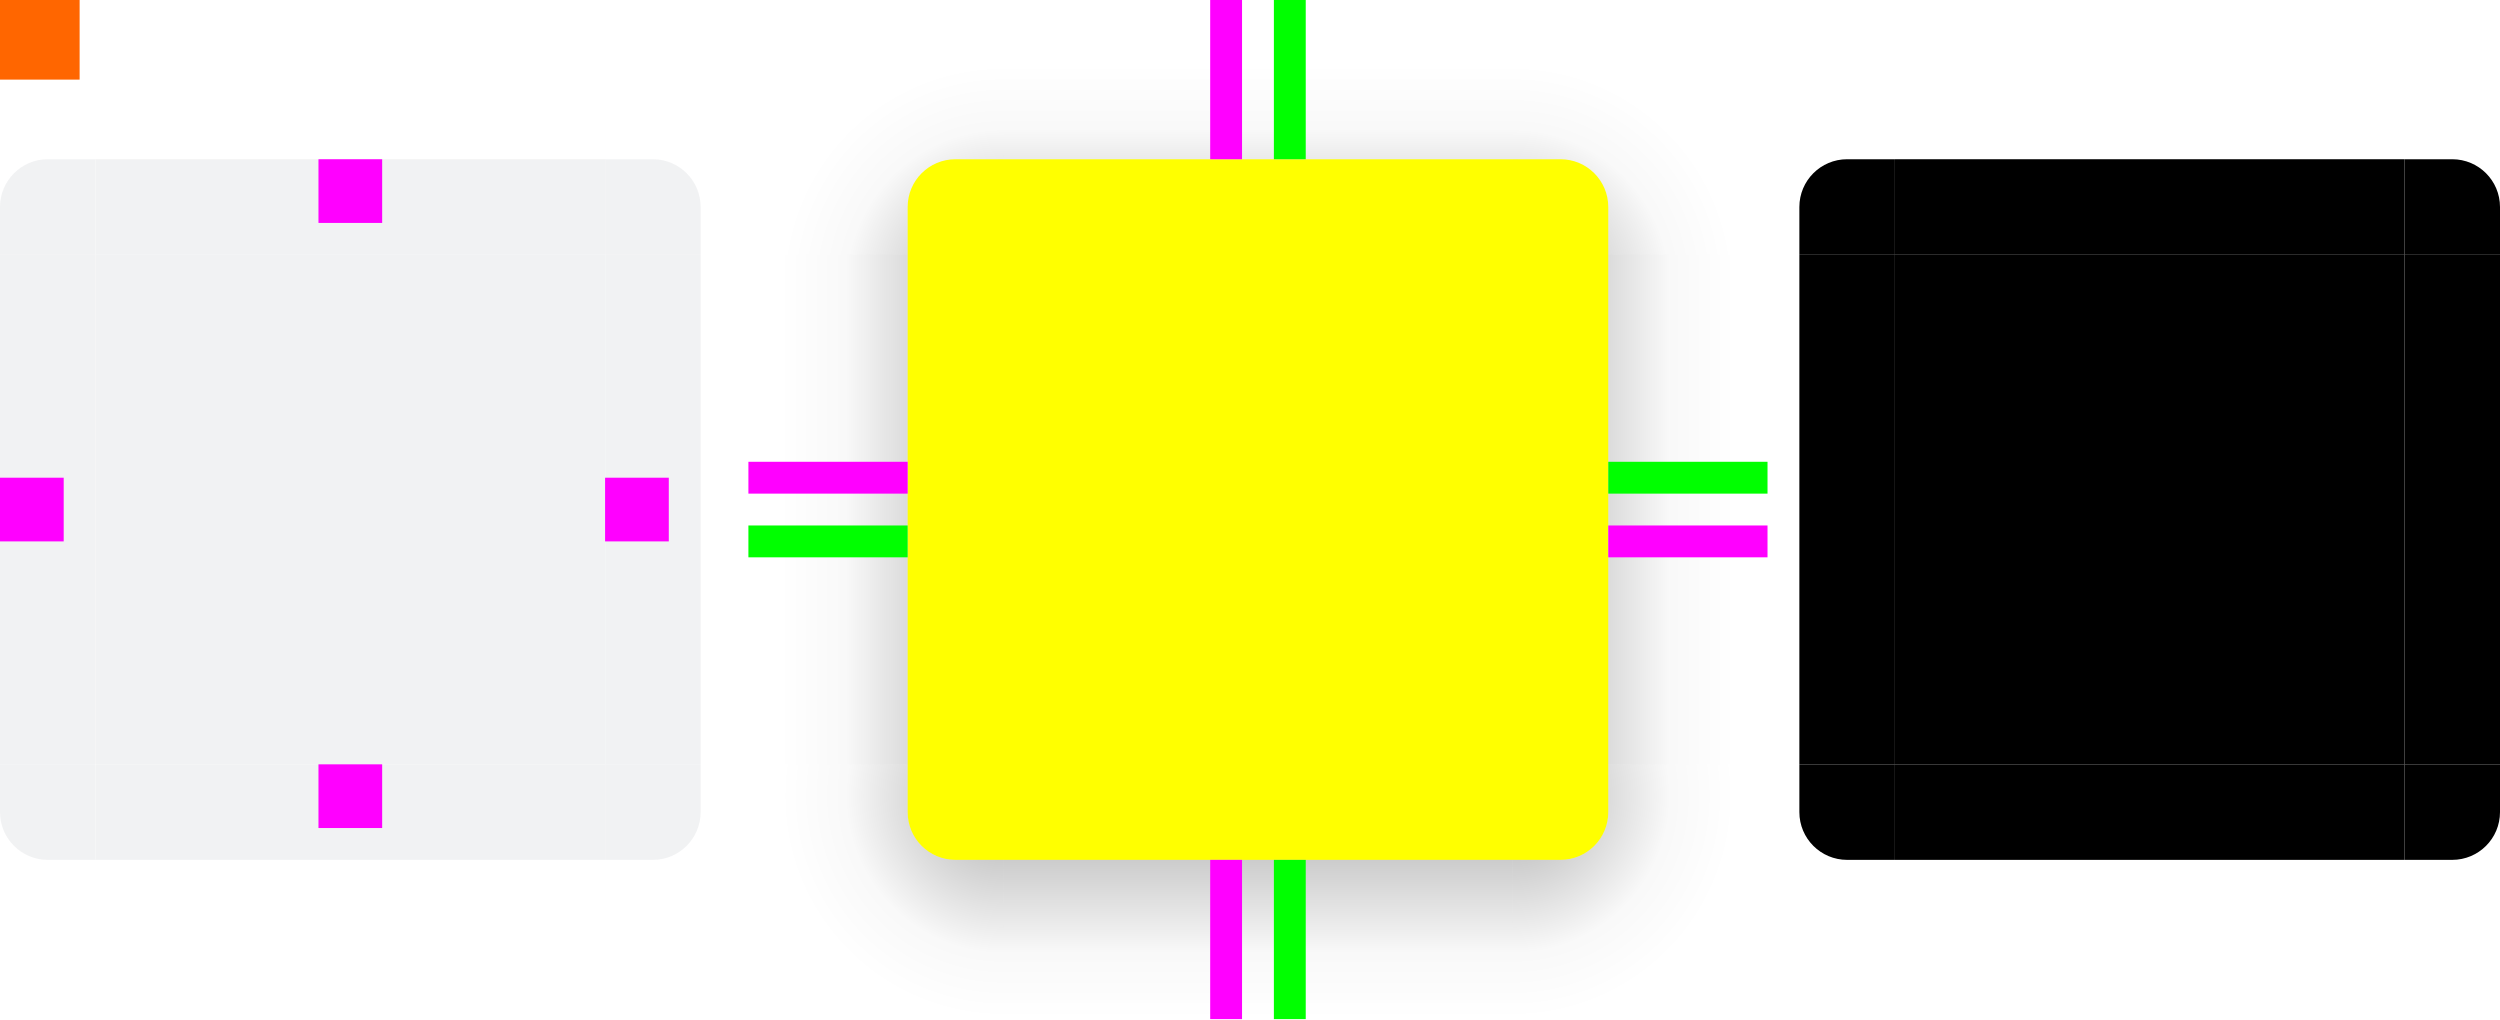
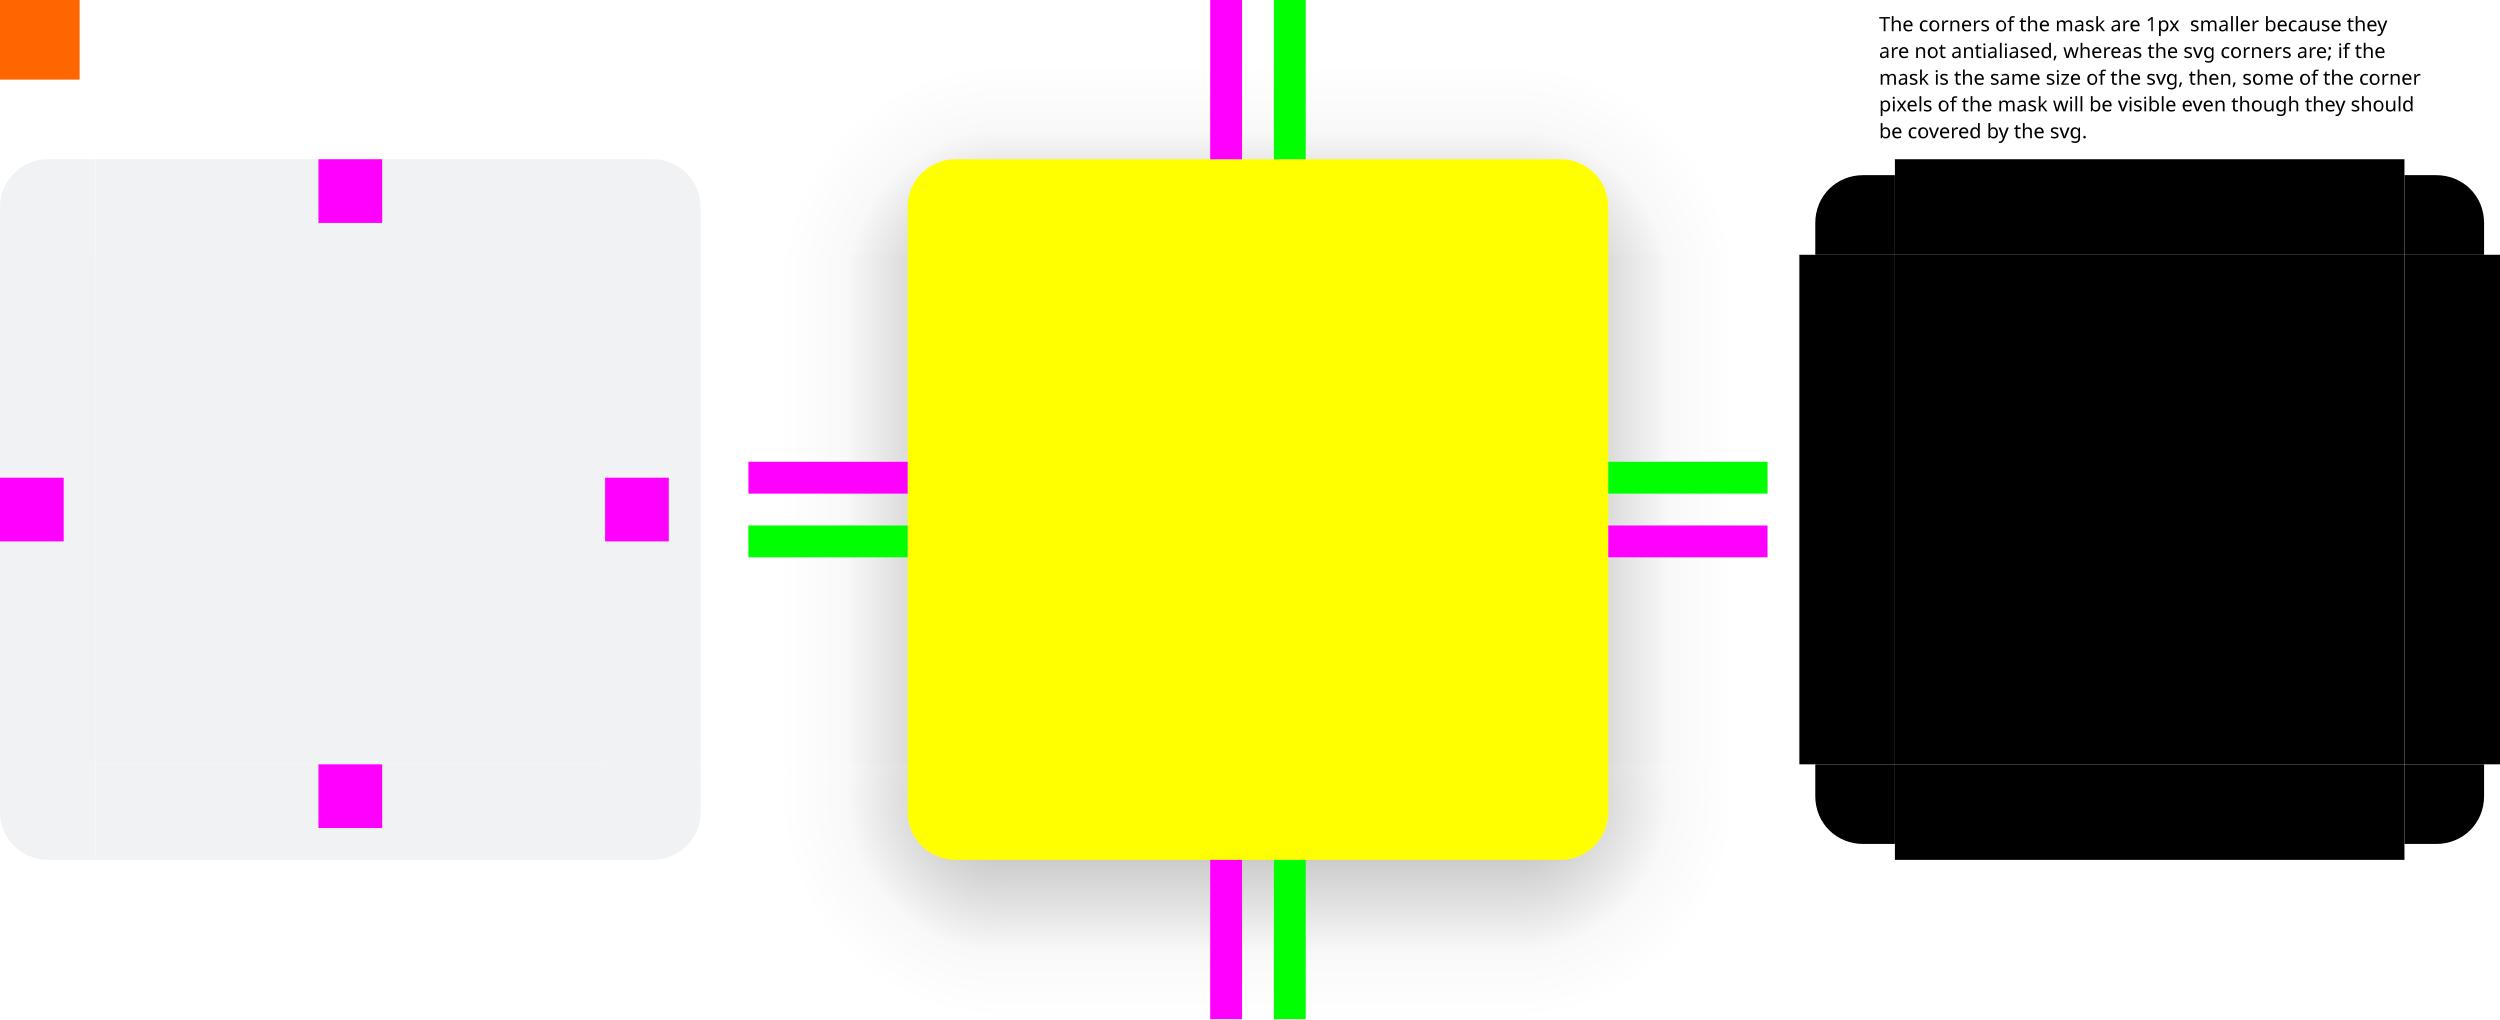
<svg xmlns="http://www.w3.org/2000/svg" xmlns:xlink="http://www.w3.org/1999/xlink" id="svg2" height="64" viewBox="0 0 157 64" width="157" version="1.1">
  <defs id="defs15">
    <style type="text/css" id="current-color-scheme">
            .ColorScheme-Text {
                color:#232629;
                stop-color:#232629;
            }
            .ColorScheme-Background {
                color:#eff0f1;
                stop-color:#eff0f1;
            }
        </style>
    <linearGradient id="shadow-side" gradientUnits="userSpaceOnUse">
      <stop id="stop1762" offset="0" style="stop-color:#000;stop-opacity:.2" />
      <stop id="stop1760" offset=".333" style="stop-color:#000;stop-opacity:.1" />
      <stop id="stop1758" offset=".5" style="stop-color:#000;stop-opacity:.05" />
      <stop id="stop1756" offset=".583" style="stop-color:#000;stop-opacity:.025" />
      <stop id="stop1754" offset="1" style="stop-color:#000;stop-opacity:0" />
    </linearGradient>
    <linearGradient id="shadow-corner" gradientUnits="userSpaceOnUse">
      <stop id="stop11958" offset="0" style="stop-color:#000;stop-opacity:1" />
      <stop id="stop11960" offset=".286" style="stop-color:#000;stop-opacity:.2" />
      <stop id="stop11962" offset=".524" style="stop-color:#000;stop-opacity:.1" />
      <stop id="stop11966" offset=".643" style="stop-color:#000;stop-opacity:.05" />
      <stop id="stop11968" offset=".702" style="stop-color:#000;stop-opacity:.025" />
      <stop id="stop11970" offset="1" style="stop-color:#000;stop-opacity:0" />
    </linearGradient>
    <linearGradient xlink:href="#shadow-side" id="linearGradient1734" gradientUnits="userSpaceOnUse" x1="16" y1="6" x2="16" y2="16" />
    <linearGradient xlink:href="#shadow-side" id="linearGradient1984" gradientUnits="userSpaceOnUse" x1="12" y1="16" x2="2" y2="16" />
    <linearGradient xlink:href="#shadow-side" id="linearGradient4945" gradientUnits="userSpaceOnUse" x1="16" y1="14" x2="16" y2="4" />
    <linearGradient xlink:href="#shadow-side" id="linearGradient8667" gradientUnits="userSpaceOnUse" x1="4" y1="16" x2="14" y2="16" />
    <radialGradient xlink:href="#shadow-corner" id="radialGradient3268" cx="95" cy="50" fx="95" fy="50" r="6.5" gradientUnits="userSpaceOnUse" gradientTransform="matrix(0,2.153846,-2.153846,0,107.6923,-202.6154)" />
    <radialGradient xlink:href="#shadow-corner" id="radialGradient3268-4" cx="95" cy="50" fx="95" fy="50" r="6.5" gradientUnits="userSpaceOnUse" gradientTransform="matrix(0,2.153846,-2.153846,0,107.6923,-202.6154)" />
    <radialGradient xlink:href="#shadow-corner" id="radialGradient3268-6" cx="93.143" cy="50" fx="93.143" fy="50" r="6.5" gradientUnits="userSpaceOnUse" gradientTransform="matrix(0,2.153846,-2.153846,0,107.6923,-202.6154)" />
    <radialGradient xlink:href="#shadow-corner" id="radialGradient3268-6-6" cx="93.143" cy="50" fx="93.143" fy="50" r="6.5" gradientUnits="userSpaceOnUse" gradientTransform="matrix(0,2.153846,-2.153846,0,107.6923,-202.6154)" />
  </defs>
  <rect id="hint-tile-center" height="5" style="fill:#ff6600" width="5" x="0" y="0" />
  <g id="top" transform="translate(6,10)">
    <rect id="rect4152" height="6" style="opacity:0.85;fill:currentColor" class="ColorScheme-Background" width="32" x="0" y="0" />
  </g>
  <g id="bottom" transform="translate(6,48)">
    <rect id="rect4148" height="6" style="opacity:0.85;fill:currentColor" class="ColorScheme-Background" width="32" x="0" y="0" />
  </g>
  <g id="left" transform="translate(0,16)">
    <rect id="rect4144" height="32" style="opacity:0.85;fill:currentColor" class="ColorScheme-Background" width="6" x="0" y="0" />
  </g>
  <g id="right" transform="translate(38,16)">
    <rect id="rect4140" height="32" style="opacity:0.85;fill:currentColor" class="ColorScheme-Background" width="6" x="0" y="0" />
  </g>
  <g id="center" transform="translate(6,16)">
    <rect id="rect4138" height="32" style="opacity:0.85;fill:currentColor" class="ColorScheme-Background" width="32" x="0" y="0" />
  </g>
  <g id="topleft" transform="translate(0,10)">
    <path d="M 3,0 C 1.343,0 0,1.343 0,3 V 6 H 6 V 0 Z" style="opacity:0.85;fill:currentColor" class="ColorScheme-Background" id="path3115" />
  </g>
  <g id="topright" transform="translate(38,10)">
    <path d="M 0,0 V 6 H 6 V 3 C 6,1.343 4.657,0 3,0 Z" style="opacity:0.85;fill:currentColor" class="ColorScheme-Background" id="path3118" />
  </g>
  <g id="bottomleft" transform="translate(0,48)">
    <path d="M 3,6 H 6 V 0 H 0 v 3 c 0,1.657 1.343,3 3,3 z" style="opacity:0.85;fill:currentColor" class="ColorScheme-Background" id="path3124" />
  </g>
  <g id="bottomright" transform="translate(38,48)">
    <path d="M 3,6 H 0 V 0 H 6 V 3 C 6,4.657 4.657,6 3,6 Z" style="opacity:0.85;fill:currentColor" class="ColorScheme-Background" id="path3121" />
  </g>
  <rect id="hint-top-margin" height="4" style="fill:#ff00ff;stroke-width:1" width="4" x="20" y="10" />
  <rect id="hint-bottom-margin" height="4" style="fill:#ff00ff;stroke-width:1" width="4" x="20" y="48" />
  <rect id="hint-right-margin" height="4" style="fill:#ff00ff;stroke-width:1" width="4" x="38" y="30" />
  <rect id="hint-left-margin" height="4" style="fill:#ff00ff;stroke-width:1" width="4" x="0" y="30" />
  <rect id="hint-top-inset" height="9.99999993923e-09" style="fill:#00ff00" width="4" x="20" y="10" />
  <rect id="hint-bottom-inset" height="9.99999993923e-09" style="fill:#00ff00" width="4" x="20" y="54" />
  <rect id="hint-left-inset" height="4" style="fill:#00ff00" width="9.99999993923e-09" x="0" y="30" />
  <rect id="hint-right-inset" height="4" style="fill:#00ff00" width="9.99999993923e-09" x="44" y="30" />
  <rect id="mask-top" height="6" width="32" x="119" y="10" />
  <rect id="mask-center" height="32" width="32" x="119" y="16" />
  <rect id="mask-bottom" height="6" transform="scale(1,-1)" width="32" x="119" y="-54" />
  <rect id="mask-left" height="32" width="6" x="113" y="16" />
  <rect id="mask-right" height="32" width="6" x="151" y="16" />
-   <path id="mask-topleft" d="m 116,10 c -1.657,0 -3,1.343 -3,3 v 3 h 6 v -6 z" />
-   <path id="mask-topright" d="m 151,10 v 6 h 6 v -3 c 0,-1.657 -1.343,-3 -3,-3 z" />
-   <path id="mask-bottomleft" d="m 116,54 h 3 v -6 h -6 v 3 c 0,1.657 1.343,3 3,3 z" />
-   <path id="mask-bottomright" d="m 154,54 h -3 v -6 h 6 v 3 c 0,1.657 -1.343,3 -3,3 z" />
+   <path id="mask-topleft" d="m 117,11 c -1.663,0 -3,1.293 -3,3 v 2 h -1 6 v -6 1 z" />
  <rect id="rect30894" height="44" rx="3" style="fill:#ffff00;fill-rule:evenodd" width="44" x="57" y="10" ry="3" />
  <g id="shadow-center" transform="translate(63,16)">
    <rect id="rect4908" height="32" style="opacity:0.001;fill-opacity:0.001" width="32" x="0" y="0" />
  </g>
  <g id="shadow-top" transform="translate(63)">
    <rect id="st" height="10" width="32" style="fill:url(#linearGradient4945);fill-opacity:1" x="0" y="0" />
    <rect id="rect1546" height="6" style="opacity:0.001;fill:#000000;fill-opacity:0.004;fill-rule:evenodd" width="32" y="10" x="0" />
  </g>
  <g id="shadow-bottom" transform="translate(63,48)">
    <rect id="rect1546-6" height="6" style="opacity:0.001;fill:#000000;fill-opacity:0.004;fill-rule:evenodd" width="32" x="0" y="0" />
    <rect id="sb" height="10" width="32" y="6" style="fill:url(#linearGradient1734);fill-opacity:1" x="0" />
  </g>
  <g id="shadow-left" transform="translate(47,16)">
    <rect id="sl" height="32" width="10" style="fill:url(#linearGradient1984);fill-opacity:1" x="0" y="0" />
    <rect id="rect1546-3-7" height="32" style="opacity:0.001;fill:#000000;fill-opacity:0.004;fill-rule:evenodd" width="6" x="10" y="0" />
  </g>
  <g id="shadow-right" transform="translate(95,16)">
    <rect id="rect1546-3" height="32" style="opacity:0.001;fill:#000000;fill-opacity:0.004;fill-rule:evenodd" width="6" x="0" y="0" />
    <rect id="sr" height="32" width="10" x="6" style="fill:url(#linearGradient8667);fill-opacity:1" y="0" />
  </g>
  <rect id="shadow-hint-top-margin" height="10" style="fill:#ff00ff" width="2" x="76" y="0" />
  <rect id="shadow-hint-bottom-margin" height="10" style="fill:#ff00ff" width="2" x="76" y="54" />
  <rect id="shadow-hint-right-margin" height="2" style="fill:#ff00ff" width="10" x="101" y="33" />
  <rect id="shadow-hint-left-margin" height="2" style="fill:#ff00ff" width="10" x="47" y="29" />
  <rect id="shadow-hint-top-inset" height="10" style="fill:#00ff00" width="2" x="80" y="0" />
  <rect id="shadow-hint-bottom-inset" height="10" style="fill:#00ff00" width="2" x="80" y="54" />
  <rect id="shadow-hint-right-inset" height="2" style="fill:#00ff00" width="10" x="101" y="29" />
  <rect id="shadow-hint-left-inset" height="2" style="fill:#00ff00" width="10" x="47" y="33" />
  <g id="shadow-bottomright" transform="translate(95,48)">
    <path d="M 3,6 H 0 V 0 H 6 V 3 C 6,4.657 4.657,6 3,6 Z" style="fill:#000000;fill-opacity:0.004;opacity:0.001" id="path95" />
    <path id="path2368" style="fill:url(#radialGradient3268);fill-opacity:1;fill-rule:evenodd;stroke-width:1" d="M 6,0 V 3 C 6,4.657 4.657,6 3,6 H 0 V 16 H 3 A 13,13 0 0 0 16,3 V 0 Z" />
  </g>
  <g id="shadow-bottomright-9" transform="translate(95,48)" />
  <g id="shadow-bottomleft" transform="matrix(-1,0,0,1,63,48)">
    <path d="M 3,6 H 0 V 0 H 6 V 3 C 6,4.657 4.657,6 3,6 Z" style="opacity:0.001;fill:#000000;fill-opacity:0.004" id="path95-1" />
    <path id="path2368-0" style="fill:url(#radialGradient3268-4);fill-opacity:1;fill-rule:evenodd;stroke-width:1" d="M 6,0 V 3 C 6,4.657 4.657,6 3,6 H 0 V 16 H 3 C 10.18,16 16,10.18 16,3 V 0 Z" />
  </g>
  <g id="shadow-topright" transform="matrix(1,0,0,-1,95,16)">
    <path d="M 3,6 H 0 V 0 H 6 V 3 C 6,4.657 4.657,6 3,6 Z" style="opacity:0.001;fill:#000000;fill-opacity:0.004" id="path95-4" />
    <path id="path2368-7" style="fill:url(#radialGradient3268-6);fill-opacity:1;fill-rule:evenodd;stroke-width:1" d="M 6,0 V 3 C 6,4.657 4.657,6 3,6 H 0 V 16 H 3 C 10.18,16 16,10.18 16,3 V 0 Z" />
  </g>
  <g id="shadow-topleft" transform="rotate(180,31.5,8)">
    <path d="M 3,6 H 0 V 0 H 6 V 3 C 6,4.657 4.657,6 3,6 Z" style="opacity:0.001;fill:#000000;fill-opacity:0.004" id="path95-4-2" />
    <path id="path2368-7-5" style="fill:url(#radialGradient3268-6-6);fill-opacity:1;fill-rule:evenodd;stroke-width:1" d="M 6,0 V 3 C 6,4.657 4.657,6 3,6 H 0 V 16 H 3 A 13,13 0 0 0 16,3 V 0 Z" />
  </g>
  <rect style="color:#eff0f1;fill:currentColor;fill-opacity:1;stroke:none;stop-color:#eff0f1" id="thick-center" width="32" height="32" x="19" y="75" class="ColorScheme-Background" />
  <rect transform="rotate(90)" style="fill:#800080;fill-opacity:1;stroke:none;stroke-width:1.155" id="thick-hint-right-margin" width="4" height="8" x="95" y="-56" />
  <rect transform="rotate(90)" y="-20" x="95" height="8" width="4" id="thick-hint-left-margin" style="fill:#800080;fill-opacity:1;stroke:none;stroke-width:1.155" />
  <rect y="69" x="38" height="8" width="4" id="thick-hint-top-margin" style="fill:#800080;fill-opacity:1;stroke:none;stroke-width:1.155" />
  <rect style="fill:#800080;fill-opacity:1;stroke:none;stroke-width:1.155" id="thick-hint-bottom-margin" width="4" height="8" x="39" y="105" />
+   <path id="mask-topright" d="m 153,11 c 1.663,0 3,1.293 3,3 v 2 h 1 -6 v -6 1 z" />
+   <path id="mask-bottomright" d="m 153,53 c 1.663,0 3,-1.293 3,-3 v -2 h 1 -6 v 6 -1 z" />
+   <path id="mask-bottomleft" d="m 117,53 c -1.663,0 -3,-1.293 -3,-3 v -2 h -1 6 v 6 -1 z" />
+   <text xml:space="preserve" style="font-stretch:condensed;font-size:1.252px;font-family:Impact;-inkscape-font-specification:'Impact Condensed';text-align:start;text-anchor:start;fill:#ff0000;stroke:#000000;stroke-width:5.729;stroke-linecap:round" x="118" y="1.958" id="text1204">
+     <tspan id="tspan1202" x="118" y="1.958" style="font-style:normal;font-variant:normal;font-weight:normal;font-stretch:normal;font-size:1.252px;font-family:'Noto Sans';-inkscape-font-specification:'Noto Sans';text-align:start;text-anchor:start;fill:#000000;stroke:none;stroke-width:5.729">The corners of the mask are 1px  smaller because they</tspan>
+     <tspan x="118" y="3.637" style="font-style:normal;font-variant:normal;font-weight:normal;font-stretch:normal;font-size:1.252px;font-family:'Noto Sans';-inkscape-font-specification:'Noto Sans';text-align:start;text-anchor:start;fill:#000000;stroke:none;stroke-width:5.729" id="tspan1358">are not antialiased, whereas the svg corners are; if the</tspan>
+     <tspan x="118" y="5.317" style="font-style:normal;font-variant:normal;font-weight:normal;font-stretch:normal;font-size:1.252px;font-family:'Noto Sans';-inkscape-font-specification:'Noto Sans';text-align:start;text-anchor:start;fill:#000000;stroke:none;stroke-width:5.729" id="tspan1360">mask is the same size of the svg, then, some of the corner</tspan>
+     <tspan x="118" y="6.996" style="font-style:normal;font-variant:normal;font-weight:normal;font-stretch:normal;font-size:1.252px;font-family:'Noto Sans';-inkscape-font-specification:'Noto Sans';text-align:start;text-anchor:start;fill:#000000;stroke:none;stroke-width:5.729" id="tspan1362">pixels of the mask will be visible even though they should</tspan>
+     <tspan x="118" y="8.676" style="font-style:normal;font-variant:normal;font-weight:normal;font-stretch:normal;font-size:1.252px;font-family:'Noto Sans';-inkscape-font-specification:'Noto Sans';text-align:start;text-anchor:start;fill:#000000;stroke:none;stroke-width:5.729" id="tspan1364">be covered by the svg.</tspan>
+   </text>
</svg>
